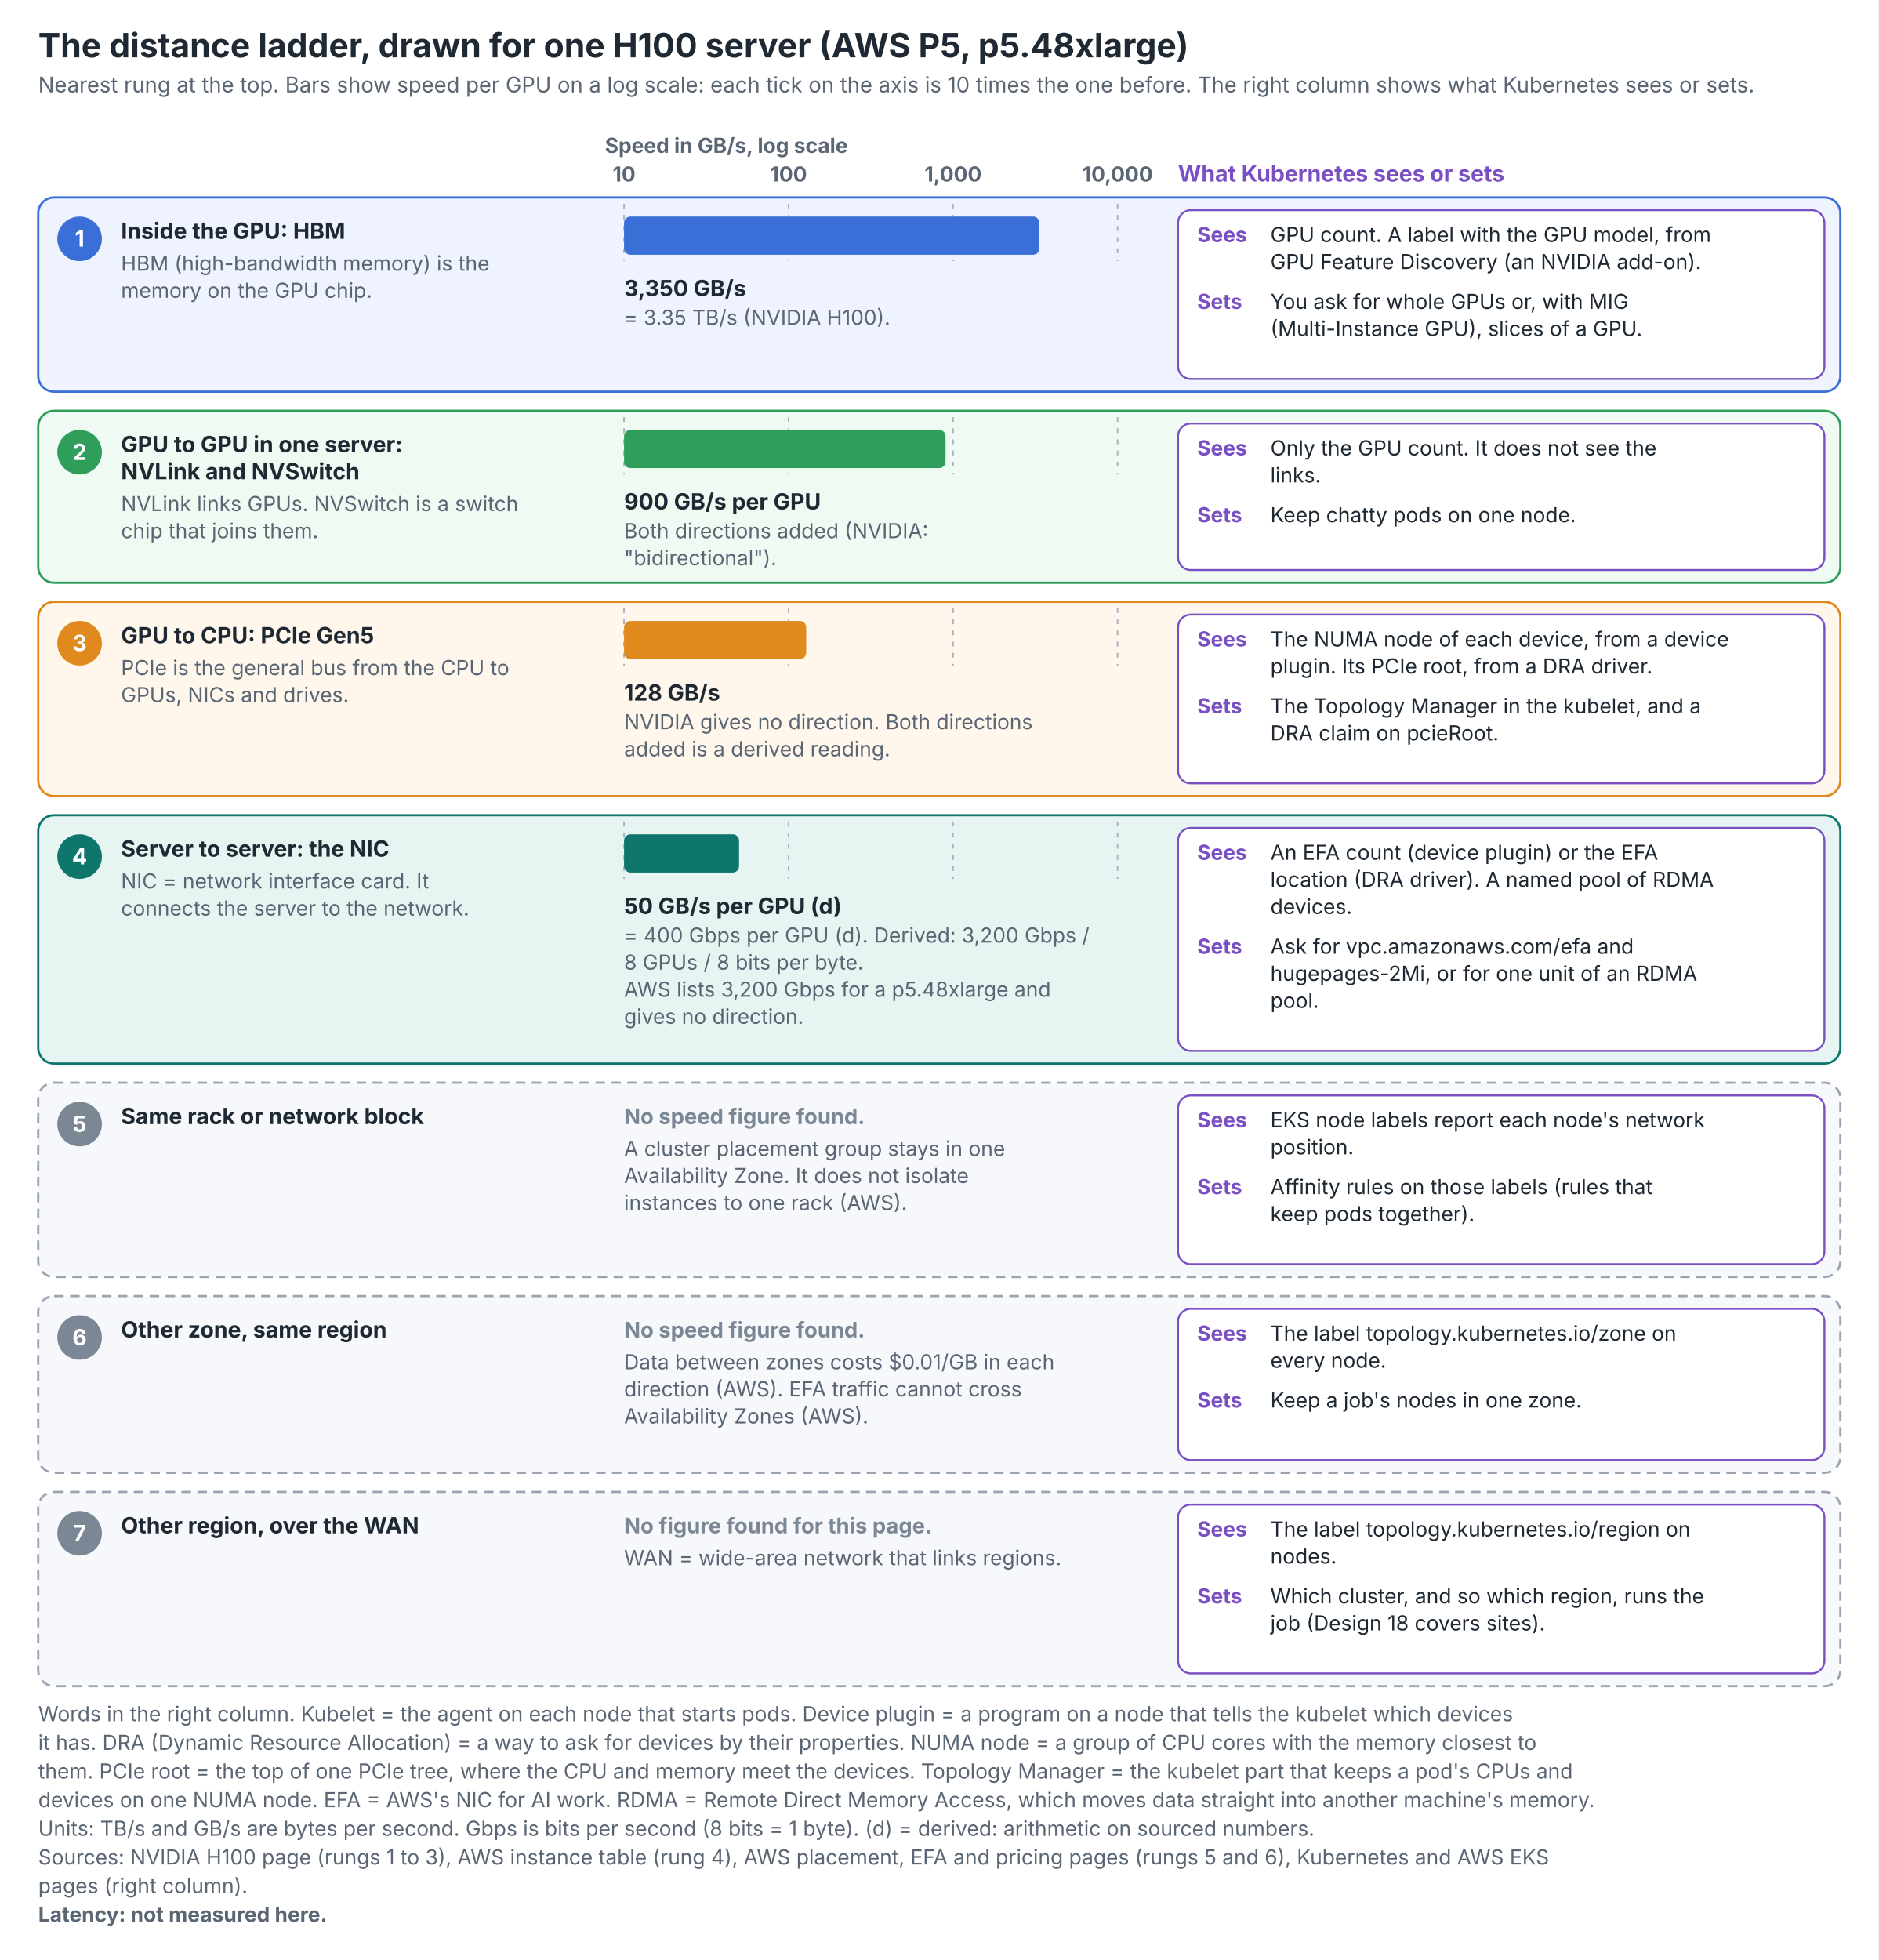
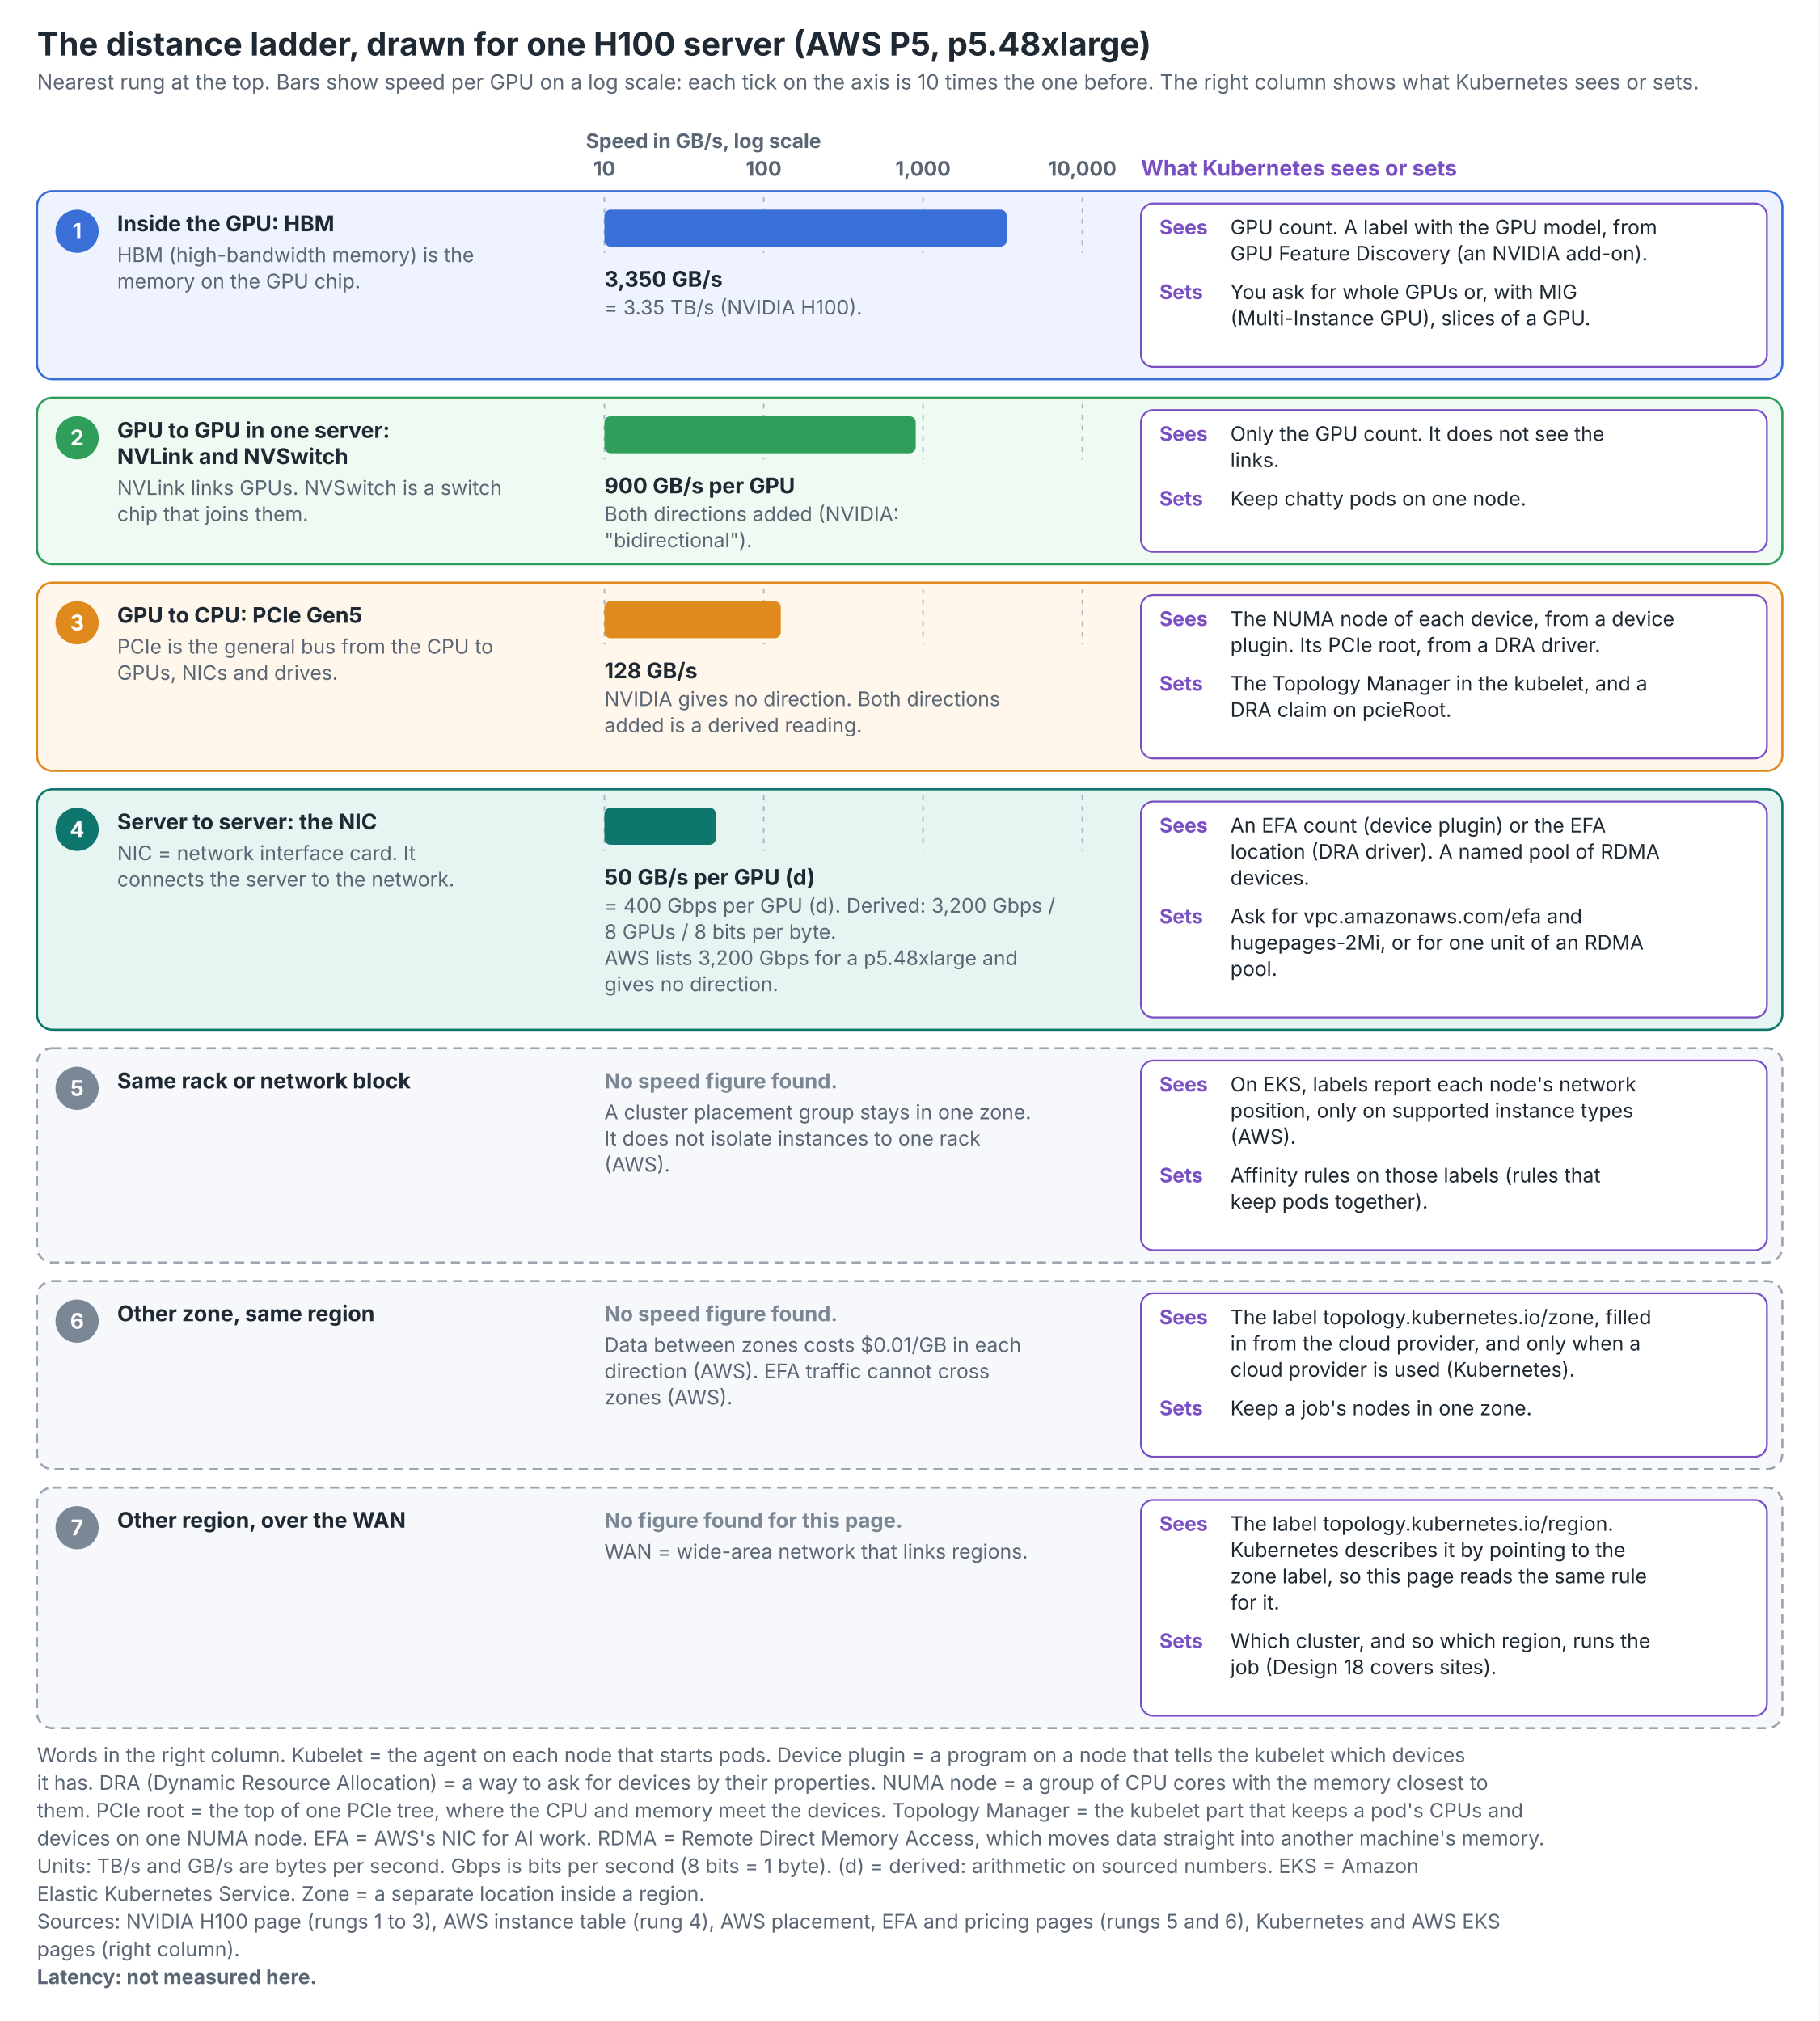
- <svg xmlns="http://www.w3.org/2000/svg" viewBox="0 0 1180 1231" width="1180" height="1231" style="color-scheme: light">
+ <svg xmlns="http://www.w3.org/2000/svg" viewBox="0 0 1180 1311" width="1180" height="1311" style="color-scheme: light">
  <rect width="100%" height="100%" fill="#ffffff" />
  <defs>
    <marker id="ar" viewBox="0 0 10 10" refX="9" refY="5" markerWidth="7" markerHeight="7" orient="auto-start-reverse">
      <path d="M0,0 L10,5 L0,10 z" fill="#5b6675" />
    </marker>
    <marker id="arB" viewBox="0 0 10 10" refX="9" refY="5" markerWidth="7" markerHeight="7" orient="auto-start-reverse">
      <path d="M0,0 L10,5 L0,10 z" fill="#3b6fd8" />
    </marker>
    <marker id="arP" viewBox="0 0 10 10" refX="9" refY="5" markerWidth="7" markerHeight="7" orient="auto-start-reverse">
      <path d="M0,0 L10,5 L0,10 z" fill="#7a4fc4" />
    </marker>
    <marker id="arT" viewBox="0 0 10 10" refX="9" refY="5" markerWidth="7" markerHeight="7" orient="auto-start-reverse">
      <path d="M0,0 L10,5 L0,10 z" fill="#0f766e" />
    </marker>
    <marker id="arG" viewBox="0 0 10 10" refX="9" refY="5" markerWidth="7" markerHeight="7" orient="auto-start-reverse">
      <path d="M0,0 L10,5 L0,10 z" fill="#2f9e5b" />
    </marker>
    <marker id="arO" viewBox="0 0 10 10" refX="9" refY="5" markerWidth="7" markerHeight="7" orient="auto-start-reverse">
      <path d="M0,0 L10,5 L0,10 z" fill="#e08a1e" />
    </marker>
  </defs>
  <text x="24" y="36" font-family="Inter, Segoe UI, Helvetica, Arial, sans-serif" font-size="21" font-weight="700" fill="#1f2933" text-anchor="start">The distance ladder, drawn for one H100 server (AWS P5, p5.48xlarge)</text>
  <text x="24" y="58" font-family="Inter, Segoe UI, Helvetica, Arial, sans-serif" font-size="13.5" font-weight="400" fill="#5b6675" text-anchor="start">Nearest rung at the top. Bars show speed per GPU on a log scale: each tick on the axis is 10 times the one before. The right column shows what Kubernetes sees or sets.</text>
  <text x="380" y="96" font-family="Inter, Segoe UI, Helvetica, Arial, sans-serif" font-size="13" font-weight="700" fill="#5b6675" text-anchor="start">Speed in GB/s, log scale</text>
  <text x="392.0" y="114" font-family="Inter, Segoe UI, Helvetica, Arial, sans-serif" font-size="13" font-weight="700" fill="#5b6675" text-anchor="middle">10</text>
  <text x="495.333" y="114" font-family="Inter, Segoe UI, Helvetica, Arial, sans-serif" font-size="13" font-weight="700" fill="#5b6675" text-anchor="middle">100</text>
  <text x="598.667" y="114" font-family="Inter, Segoe UI, Helvetica, Arial, sans-serif" font-size="13" font-weight="700" fill="#5b6675" text-anchor="middle">1,000</text>
  <text x="702.0" y="114" font-family="Inter, Segoe UI, Helvetica, Arial, sans-serif" font-size="13" font-weight="700" fill="#5b6675" text-anchor="middle">10,000</text>
  <text x="740" y="114" font-family="Inter, Segoe UI, Helvetica, Arial, sans-serif" font-size="14" font-weight="700" fill="#7a4fc4" text-anchor="start">What Kubernetes sees or sets</text>
  <rect x="24" y="124" width="1132" height="122" rx="10" fill="#eef3fd" stroke="#3b6fd8" stroke-width="1.4" />
  <rect x="36" y="136" width="28" height="28" rx="14.0" fill="#3b6fd8" stroke="#3b6fd8" stroke-width="0" />
  <text x="50.0" y="154.9" font-family="Inter, Segoe UI, Helvetica, Arial, sans-serif" font-size="14" font-weight="700" fill="#ffffff" text-anchor="middle">1</text>
  <text x="76" y="150" font-family="Inter, Segoe UI, Helvetica, Arial, sans-serif" font-size="14" font-weight="700" fill="#1f2933" text-anchor="start">Inside the GPU: HBM</text>
  <text x="76" y="170" font-family="Inter, Segoe UI, Helvetica, Arial, sans-serif" font-size="13" font-weight="400" fill="#5b6675" text-anchor="start">HBM (high-bandwidth memory) is the</text>
  <text x="76" y="187" font-family="Inter, Segoe UI, Helvetica, Arial, sans-serif" font-size="13" font-weight="400" fill="#5b6675" text-anchor="start">memory on the GPU chip.</text>
  <path d="M392.0,128 L392.0,164" stroke="#aab4c0" stroke-width="1" fill="none" stroke-dasharray="3 4" />
  <path d="M495.333,128 L495.333,164" stroke="#aab4c0" stroke-width="1" fill="none" stroke-dasharray="3 4" />
  <path d="M598.667,128 L598.667,164" stroke="#aab4c0" stroke-width="1" fill="none" stroke-dasharray="3 4" />
  <path d="M702.0,128 L702.0,164" stroke="#aab4c0" stroke-width="1" fill="none" stroke-dasharray="3 4" />
  <rect x="392" y="136" width="260.921" height="24" rx="4" fill="#3b6fd8" stroke="#3b6fd8" stroke-width="0" />
  <text x="392" y="186" font-family="Inter, Segoe UI, Helvetica, Arial, sans-serif" font-size="14" font-weight="700" fill="#1f2933" text-anchor="start">3,350 GB/s</text>
  <text x="392" y="204" font-family="Inter, Segoe UI, Helvetica, Arial, sans-serif" font-size="13" font-weight="400" fill="#5b6675" text-anchor="start">= 3.35 TB/s (NVIDIA H100).</text>
  <rect x="740" y="132" width="406" height="106" rx="8" fill="#ffffff" stroke="#7a4fc4" stroke-width="1.2" />
  <text x="752" y="152" font-family="Inter, Segoe UI, Helvetica, Arial, sans-serif" font-size="13" font-weight="700" fill="#7a4fc4" text-anchor="start">Sees</text>
  <text x="798" y="152" font-family="Inter, Segoe UI, Helvetica, Arial, sans-serif" font-size="13" font-weight="400" fill="#1f2933" text-anchor="start">GPU count. A label with the GPU model, from</text>
  <text x="798" y="169" font-family="Inter, Segoe UI, Helvetica, Arial, sans-serif" font-size="13" font-weight="400" fill="#1f2933" text-anchor="start">GPU Feature Discovery (an NVIDIA add-on).</text>
  <text x="752" y="194" font-family="Inter, Segoe UI, Helvetica, Arial, sans-serif" font-size="13" font-weight="700" fill="#7a4fc4" text-anchor="start">Sets</text>
  <text x="798" y="194" font-family="Inter, Segoe UI, Helvetica, Arial, sans-serif" font-size="13" font-weight="400" fill="#1f2933" text-anchor="start">You ask for whole GPUs or, with MIG</text>
  <text x="798" y="211" font-family="Inter, Segoe UI, Helvetica, Arial, sans-serif" font-size="13" font-weight="400" fill="#1f2933" text-anchor="start">(Multi-Instance GPU), slices of a GPU.</text>
  <rect x="24" y="258" width="1132" height="108" rx="10" fill="#effaf3" stroke="#2f9e5b" stroke-width="1.4" />
  <rect x="36" y="270" width="28" height="28" rx="14.0" fill="#2f9e5b" stroke="#2f9e5b" stroke-width="0" />
  <text x="50.0" y="288.9" font-family="Inter, Segoe UI, Helvetica, Arial, sans-serif" font-size="14" font-weight="700" fill="#ffffff" text-anchor="middle">2</text>
  <text x="76" y="284" font-family="Inter, Segoe UI, Helvetica, Arial, sans-serif" font-size="14" font-weight="700" fill="#1f2933" text-anchor="start">GPU to GPU in one server:</text>
  <text x="76" y="301" font-family="Inter, Segoe UI, Helvetica, Arial, sans-serif" font-size="14" font-weight="700" fill="#1f2933" text-anchor="start">NVLink and NVSwitch</text>
  <text x="76" y="321" font-family="Inter, Segoe UI, Helvetica, Arial, sans-serif" font-size="13" font-weight="400" fill="#5b6675" text-anchor="start">NVLink links GPUs. NVSwitch is a switch</text>
  <text x="76" y="338" font-family="Inter, Segoe UI, Helvetica, Arial, sans-serif" font-size="13" font-weight="400" fill="#5b6675" text-anchor="start">chip that joins them.</text>
  <path d="M392.0,262 L392.0,298" stroke="#aab4c0" stroke-width="1" fill="none" stroke-dasharray="3 4" />
  <path d="M495.333,262 L495.333,298" stroke="#aab4c0" stroke-width="1" fill="none" stroke-dasharray="3 4" />
  <path d="M598.667,262 L598.667,298" stroke="#aab4c0" stroke-width="1" fill="none" stroke-dasharray="3 4" />
  <path d="M702.0,262 L702.0,298" stroke="#aab4c0" stroke-width="1" fill="none" stroke-dasharray="3 4" />
  <rect x="392" y="270" width="201.938" height="24" rx="4" fill="#2f9e5b" stroke="#2f9e5b" stroke-width="0" />
  <text x="392" y="320" font-family="Inter, Segoe UI, Helvetica, Arial, sans-serif" font-size="14" font-weight="700" fill="#1f2933" text-anchor="start">900 GB/s per GPU</text>
  <text x="392" y="338" font-family="Inter, Segoe UI, Helvetica, Arial, sans-serif" font-size="13" font-weight="400" fill="#5b6675" text-anchor="start">Both directions added (NVIDIA:</text>
  <text x="392" y="355" font-family="Inter, Segoe UI, Helvetica, Arial, sans-serif" font-size="13" font-weight="400" fill="#5b6675" text-anchor="start">"bidirectional").</text>
  <rect x="740" y="266" width="406" height="92" rx="8" fill="#ffffff" stroke="#7a4fc4" stroke-width="1.2" />
  <text x="752" y="286" font-family="Inter, Segoe UI, Helvetica, Arial, sans-serif" font-size="13" font-weight="700" fill="#7a4fc4" text-anchor="start">Sees</text>
  <text x="798" y="286" font-family="Inter, Segoe UI, Helvetica, Arial, sans-serif" font-size="13" font-weight="400" fill="#1f2933" text-anchor="start">Only the GPU count. It does not see the</text>
  <text x="798" y="303" font-family="Inter, Segoe UI, Helvetica, Arial, sans-serif" font-size="13" font-weight="400" fill="#1f2933" text-anchor="start">links.</text>
  <text x="752" y="328" font-family="Inter, Segoe UI, Helvetica, Arial, sans-serif" font-size="13" font-weight="700" fill="#7a4fc4" text-anchor="start">Sets</text>
  <text x="798" y="328" font-family="Inter, Segoe UI, Helvetica, Arial, sans-serif" font-size="13" font-weight="400" fill="#1f2933" text-anchor="start">Keep chatty pods on one node.</text>
  <rect x="24" y="378" width="1132" height="122" rx="10" fill="#fff7ec" stroke="#e08a1e" stroke-width="1.4" />
  <rect x="36" y="390" width="28" height="28" rx="14.0" fill="#e08a1e" stroke="#e08a1e" stroke-width="0" />
  <text x="50.0" y="408.9" font-family="Inter, Segoe UI, Helvetica, Arial, sans-serif" font-size="14" font-weight="700" fill="#ffffff" text-anchor="middle">3</text>
  <text x="76" y="404" font-family="Inter, Segoe UI, Helvetica, Arial, sans-serif" font-size="14" font-weight="700" fill="#1f2933" text-anchor="start">GPU to CPU: PCIe Gen5</text>
  <text x="76" y="424" font-family="Inter, Segoe UI, Helvetica, Arial, sans-serif" font-size="13" font-weight="400" fill="#5b6675" text-anchor="start">PCIe is the general bus from the CPU to</text>
  <text x="76" y="441" font-family="Inter, Segoe UI, Helvetica, Arial, sans-serif" font-size="13" font-weight="400" fill="#5b6675" text-anchor="start">GPUs, NICs and drives.</text>
  <path d="M392.0,382 L392.0,418" stroke="#aab4c0" stroke-width="1" fill="none" stroke-dasharray="3 4" />
  <path d="M495.333,382 L495.333,418" stroke="#aab4c0" stroke-width="1" fill="none" stroke-dasharray="3 4" />
  <path d="M598.667,382 L598.667,418" stroke="#aab4c0" stroke-width="1" fill="none" stroke-dasharray="3 4" />
  <path d="M702.0,382 L702.0,418" stroke="#aab4c0" stroke-width="1" fill="none" stroke-dasharray="3 4" />
  <rect x="392" y="390" width="114.412" height="24" rx="4" fill="#e08a1e" stroke="#e08a1e" stroke-width="0" />
  <text x="392" y="440" font-family="Inter, Segoe UI, Helvetica, Arial, sans-serif" font-size="14" font-weight="700" fill="#1f2933" text-anchor="start">128 GB/s</text>
  <text x="392" y="458" font-family="Inter, Segoe UI, Helvetica, Arial, sans-serif" font-size="13" font-weight="400" fill="#5b6675" text-anchor="start">NVIDIA gives no direction. Both directions</text>
  <text x="392" y="475" font-family="Inter, Segoe UI, Helvetica, Arial, sans-serif" font-size="13" font-weight="400" fill="#5b6675" text-anchor="start">added is a derived reading.</text>
  <rect x="740" y="386" width="406" height="106" rx="8" fill="#ffffff" stroke="#7a4fc4" stroke-width="1.2" />
  <text x="752" y="406" font-family="Inter, Segoe UI, Helvetica, Arial, sans-serif" font-size="13" font-weight="700" fill="#7a4fc4" text-anchor="start">Sees</text>
  <text x="798" y="406" font-family="Inter, Segoe UI, Helvetica, Arial, sans-serif" font-size="13" font-weight="400" fill="#1f2933" text-anchor="start">The NUMA node of each device, from a device</text>
  <text x="798" y="423" font-family="Inter, Segoe UI, Helvetica, Arial, sans-serif" font-size="13" font-weight="400" fill="#1f2933" text-anchor="start">plugin. Its PCIe root, from a DRA driver.</text>
  <text x="752" y="448" font-family="Inter, Segoe UI, Helvetica, Arial, sans-serif" font-size="13" font-weight="700" fill="#7a4fc4" text-anchor="start">Sets</text>
  <text x="798" y="448" font-family="Inter, Segoe UI, Helvetica, Arial, sans-serif" font-size="13" font-weight="400" fill="#1f2933" text-anchor="start">The Topology Manager in the kubelet, and a</text>
  <text x="798" y="465" font-family="Inter, Segoe UI, Helvetica, Arial, sans-serif" font-size="13" font-weight="400" fill="#1f2933" text-anchor="start">DRA claim on pcieRoot.</text>
  <rect x="24" y="512" width="1132" height="156" rx="10" fill="#e6f4f2" stroke="#0f766e" stroke-width="1.4" />
  <rect x="36" y="524" width="28" height="28" rx="14.0" fill="#0f766e" stroke="#0f766e" stroke-width="0" />
  <text x="50.0" y="542.9" font-family="Inter, Segoe UI, Helvetica, Arial, sans-serif" font-size="14" font-weight="700" fill="#ffffff" text-anchor="middle">4</text>
  <text x="76" y="538" font-family="Inter, Segoe UI, Helvetica, Arial, sans-serif" font-size="14" font-weight="700" fill="#1f2933" text-anchor="start">Server to server: the NIC</text>
  <text x="76" y="558" font-family="Inter, Segoe UI, Helvetica, Arial, sans-serif" font-size="13" font-weight="400" fill="#5b6675" text-anchor="start">NIC = network interface card. It</text>
  <text x="76" y="575" font-family="Inter, Segoe UI, Helvetica, Arial, sans-serif" font-size="13" font-weight="400" fill="#5b6675" text-anchor="start">connects the server to the network.</text>
  <path d="M392.0,516 L392.0,552" stroke="#aab4c0" stroke-width="1" fill="none" stroke-dasharray="3 4" />
  <path d="M495.333,516 L495.333,552" stroke="#aab4c0" stroke-width="1" fill="none" stroke-dasharray="3 4" />
  <path d="M598.667,516 L598.667,552" stroke="#aab4c0" stroke-width="1" fill="none" stroke-dasharray="3 4" />
  <path d="M702.0,516 L702.0,552" stroke="#aab4c0" stroke-width="1" fill="none" stroke-dasharray="3 4" />
  <rect x="392" y="524" width="72.227" height="24" rx="4" fill="#0f766e" stroke="#0f766e" stroke-width="0" />
  <text x="392" y="574" font-family="Inter, Segoe UI, Helvetica, Arial, sans-serif" font-size="14" font-weight="700" fill="#1f2933" text-anchor="start">50 GB/s per GPU (d)</text>
  <text x="392" y="592" font-family="Inter, Segoe UI, Helvetica, Arial, sans-serif" font-size="13" font-weight="400" fill="#5b6675" text-anchor="start">= 400 Gbps per GPU (d). Derived: 3,200 Gbps /</text>
  <text x="392" y="609" font-family="Inter, Segoe UI, Helvetica, Arial, sans-serif" font-size="13" font-weight="400" fill="#5b6675" text-anchor="start">8 GPUs / 8 bits per byte.</text>
  <text x="392" y="626" font-family="Inter, Segoe UI, Helvetica, Arial, sans-serif" font-size="13" font-weight="400" fill="#5b6675" text-anchor="start">AWS lists 3,200 Gbps for a p5.48xlarge and</text>
  <text x="392" y="643" font-family="Inter, Segoe UI, Helvetica, Arial, sans-serif" font-size="13" font-weight="400" fill="#5b6675" text-anchor="start">gives no direction.</text>
  <rect x="740" y="520" width="406" height="140" rx="8" fill="#ffffff" stroke="#7a4fc4" stroke-width="1.2" />
  <text x="752" y="540" font-family="Inter, Segoe UI, Helvetica, Arial, sans-serif" font-size="13" font-weight="700" fill="#7a4fc4" text-anchor="start">Sees</text>
  <text x="798" y="540" font-family="Inter, Segoe UI, Helvetica, Arial, sans-serif" font-size="13" font-weight="400" fill="#1f2933" text-anchor="start">An EFA count (device plugin) or the EFA</text>
  <text x="798" y="557" font-family="Inter, Segoe UI, Helvetica, Arial, sans-serif" font-size="13" font-weight="400" fill="#1f2933" text-anchor="start">location (DRA driver). A named pool of RDMA</text>
  <text x="798" y="574" font-family="Inter, Segoe UI, Helvetica, Arial, sans-serif" font-size="13" font-weight="400" fill="#1f2933" text-anchor="start">devices.</text>
  <text x="752" y="599" font-family="Inter, Segoe UI, Helvetica, Arial, sans-serif" font-size="13" font-weight="700" fill="#7a4fc4" text-anchor="start">Sets</text>
  <text x="798" y="599" font-family="Inter, Segoe UI, Helvetica, Arial, sans-serif" font-size="13" font-weight="400" fill="#1f2933" text-anchor="start">Ask for vpc.amazonaws.com/efa and</text>
  <text x="798" y="616" font-family="Inter, Segoe UI, Helvetica, Arial, sans-serif" font-size="13" font-weight="400" fill="#1f2933" text-anchor="start">hugepages-2Mi, or for one unit of an RDMA</text>
  <text x="798" y="633" font-family="Inter, Segoe UI, Helvetica, Arial, sans-serif" font-size="13" font-weight="400" fill="#1f2933" text-anchor="start">pool.</text>
-   <rect x="24" y="680" width="1132" height="122" rx="10" fill="#f6f8fb" stroke="#9aa5b1" stroke-width="1.4" stroke-dasharray="6 4" />
+   <rect x="24" y="680" width="1132" height="139" rx="10" fill="#f6f8fb" stroke="#9aa5b1" stroke-width="1.4" stroke-dasharray="6 4" />
  <rect x="36" y="692" width="28" height="28" rx="14.0" fill="#7b8794" stroke="#7b8794" stroke-width="0" />
  <text x="50.0" y="710.9" font-family="Inter, Segoe UI, Helvetica, Arial, sans-serif" font-size="14" font-weight="700" fill="#ffffff" text-anchor="middle">5</text>
  <text x="76" y="706" font-family="Inter, Segoe UI, Helvetica, Arial, sans-serif" font-size="14" font-weight="700" fill="#1f2933" text-anchor="start">Same rack or network block</text>
  <text x="392" y="706" font-family="Inter, Segoe UI, Helvetica, Arial, sans-serif" font-size="13.5" font-weight="700" fill="#7b8794" text-anchor="start">No speed figure found.</text>
-   <text x="392" y="726" font-family="Inter, Segoe UI, Helvetica, Arial, sans-serif" font-size="13" font-weight="400" fill="#5b6675" text-anchor="start">A cluster placement group stays in one</text>
-   <text x="392" y="743" font-family="Inter, Segoe UI, Helvetica, Arial, sans-serif" font-size="13" font-weight="400" fill="#5b6675" text-anchor="start">Availability Zone. It does not isolate</text>
-   <text x="392" y="760" font-family="Inter, Segoe UI, Helvetica, Arial, sans-serif" font-size="13" font-weight="400" fill="#5b6675" text-anchor="start">instances to one rack (AWS).</text>
-   <rect x="740" y="688" width="406" height="106" rx="8" fill="#ffffff" stroke="#7a4fc4" stroke-width="1.2" />
+   <text x="392" y="726" font-family="Inter, Segoe UI, Helvetica, Arial, sans-serif" font-size="13" font-weight="400" fill="#5b6675" text-anchor="start">A cluster placement group stays in one zone.</text>
+   <text x="392" y="743" font-family="Inter, Segoe UI, Helvetica, Arial, sans-serif" font-size="13" font-weight="400" fill="#5b6675" text-anchor="start">It does not isolate instances to one rack</text>
+   <text x="392" y="760" font-family="Inter, Segoe UI, Helvetica, Arial, sans-serif" font-size="13" font-weight="400" fill="#5b6675" text-anchor="start">(AWS).</text>
+   <rect x="740" y="688" width="406" height="123" rx="8" fill="#ffffff" stroke="#7a4fc4" stroke-width="1.2" />
  <text x="752" y="708" font-family="Inter, Segoe UI, Helvetica, Arial, sans-serif" font-size="13" font-weight="700" fill="#7a4fc4" text-anchor="start">Sees</text>
-   <text x="798" y="708" font-family="Inter, Segoe UI, Helvetica, Arial, sans-serif" font-size="13" font-weight="400" fill="#1f2933" text-anchor="start">EKS node labels report each node's network</text>
-   <text x="798" y="725" font-family="Inter, Segoe UI, Helvetica, Arial, sans-serif" font-size="13" font-weight="400" fill="#1f2933" text-anchor="start">position.</text>
-   <text x="752" y="750" font-family="Inter, Segoe UI, Helvetica, Arial, sans-serif" font-size="13" font-weight="700" fill="#7a4fc4" text-anchor="start">Sets</text>
-   <text x="798" y="750" font-family="Inter, Segoe UI, Helvetica, Arial, sans-serif" font-size="13" font-weight="400" fill="#1f2933" text-anchor="start">Affinity rules on those labels (rules that</text>
-   <text x="798" y="767" font-family="Inter, Segoe UI, Helvetica, Arial, sans-serif" font-size="13" font-weight="400" fill="#1f2933" text-anchor="start">keep pods together).</text>
-   <rect x="24" y="814" width="1132" height="111" rx="10" fill="#f6f8fb" stroke="#9aa5b1" stroke-width="1.4" stroke-dasharray="6 4" />
-   <rect x="36" y="826" width="28" height="28" rx="14.0" fill="#7b8794" stroke="#7b8794" stroke-width="0" />
-   <text x="50.0" y="844.9" font-family="Inter, Segoe UI, Helvetica, Arial, sans-serif" font-size="14" font-weight="700" fill="#ffffff" text-anchor="middle">6</text>
-   <text x="76" y="840" font-family="Inter, Segoe UI, Helvetica, Arial, sans-serif" font-size="14" font-weight="700" fill="#1f2933" text-anchor="start">Other zone, same region</text>
-   <text x="392" y="840" font-family="Inter, Segoe UI, Helvetica, Arial, sans-serif" font-size="13.5" font-weight="700" fill="#7b8794" text-anchor="start">No speed figure found.</text>
-   <text x="392" y="860" font-family="Inter, Segoe UI, Helvetica, Arial, sans-serif" font-size="13" font-weight="400" fill="#5b6675" text-anchor="start">Data between zones costs $0.01/GB in each</text>
-   <text x="392" y="877" font-family="Inter, Segoe UI, Helvetica, Arial, sans-serif" font-size="13" font-weight="400" fill="#5b6675" text-anchor="start">direction (AWS). EFA traffic cannot cross</text>
-   <text x="392" y="894" font-family="Inter, Segoe UI, Helvetica, Arial, sans-serif" font-size="13" font-weight="400" fill="#5b6675" text-anchor="start">Availability Zones (AWS).</text>
-   <rect x="740" y="822" width="406" height="95" rx="8" fill="#ffffff" stroke="#7a4fc4" stroke-width="1.2" />
-   <text x="752" y="842" font-family="Inter, Segoe UI, Helvetica, Arial, sans-serif" font-size="13" font-weight="700" fill="#7a4fc4" text-anchor="start">Sees</text>
-   <text x="798" y="842" font-family="Inter, Segoe UI, Helvetica, Arial, sans-serif" font-size="13" font-weight="400" fill="#1f2933" text-anchor="start">The label topology.kubernetes.io/zone on</text>
-   <text x="798" y="859" font-family="Inter, Segoe UI, Helvetica, Arial, sans-serif" font-size="13" font-weight="400" fill="#1f2933" text-anchor="start">every node.</text>
-   <text x="752" y="884" font-family="Inter, Segoe UI, Helvetica, Arial, sans-serif" font-size="13" font-weight="700" fill="#7a4fc4" text-anchor="start">Sets</text>
-   <text x="798" y="884" font-family="Inter, Segoe UI, Helvetica, Arial, sans-serif" font-size="13" font-weight="400" fill="#1f2933" text-anchor="start">Keep a job's nodes in one zone.</text>
-   <rect x="24" y="937" width="1132" height="122" rx="10" fill="#f6f8fb" stroke="#9aa5b1" stroke-width="1.4" stroke-dasharray="6 4" />
-   <rect x="36" y="949" width="28" height="28" rx="14.0" fill="#7b8794" stroke="#7b8794" stroke-width="0" />
-   <text x="50.0" y="967.9" font-family="Inter, Segoe UI, Helvetica, Arial, sans-serif" font-size="14" font-weight="700" fill="#ffffff" text-anchor="middle">7</text>
-   <text x="76" y="963" font-family="Inter, Segoe UI, Helvetica, Arial, sans-serif" font-size="14" font-weight="700" fill="#1f2933" text-anchor="start">Other region, over the WAN</text>
-   <text x="392" y="963" font-family="Inter, Segoe UI, Helvetica, Arial, sans-serif" font-size="13.5" font-weight="700" fill="#7b8794" text-anchor="start">No figure found for this page.</text>
-   <text x="392" y="983" font-family="Inter, Segoe UI, Helvetica, Arial, sans-serif" font-size="13" font-weight="400" fill="#5b6675" text-anchor="start">WAN = wide-area network that links regions.</text>
-   <rect x="740" y="945" width="406" height="106" rx="8" fill="#ffffff" stroke="#7a4fc4" stroke-width="1.2" />
-   <text x="752" y="965" font-family="Inter, Segoe UI, Helvetica, Arial, sans-serif" font-size="13" font-weight="700" fill="#7a4fc4" text-anchor="start">Sees</text>
-   <text x="798" y="965" font-family="Inter, Segoe UI, Helvetica, Arial, sans-serif" font-size="13" font-weight="400" fill="#1f2933" text-anchor="start">The label topology.kubernetes.io/region on</text>
-   <text x="798" y="982" font-family="Inter, Segoe UI, Helvetica, Arial, sans-serif" font-size="13" font-weight="400" fill="#1f2933" text-anchor="start">nodes.</text>
-   <text x="752" y="1007" font-family="Inter, Segoe UI, Helvetica, Arial, sans-serif" font-size="13" font-weight="700" fill="#7a4fc4" text-anchor="start">Sets</text>
-   <text x="798" y="1007" font-family="Inter, Segoe UI, Helvetica, Arial, sans-serif" font-size="13" font-weight="400" fill="#1f2933" text-anchor="start">Which cluster, and so which region, runs the</text>
-   <text x="798" y="1024" font-family="Inter, Segoe UI, Helvetica, Arial, sans-serif" font-size="13" font-weight="400" fill="#1f2933" text-anchor="start">job (Design 18 covers sites).</text>
-   <text x="24" y="1081" font-family="Inter, Segoe UI, Helvetica, Arial, sans-serif" font-size="13" font-weight="400" fill="#5b6675" text-anchor="start">Words in the right column. Kubelet = the agent on each node that starts pods. Device plugin = a program on a node that tells the kubelet which devices</text>
-   <text x="24" y="1099" font-family="Inter, Segoe UI, Helvetica, Arial, sans-serif" font-size="13" font-weight="400" fill="#5b6675" text-anchor="start">it has. DRA (Dynamic Resource Allocation) = a way to ask for devices by their properties. NUMA node = a group of CPU cores with the memory closest to</text>
-   <text x="24" y="1117" font-family="Inter, Segoe UI, Helvetica, Arial, sans-serif" font-size="13" font-weight="400" fill="#5b6675" text-anchor="start">them. PCIe root = the top of one PCIe tree, where the CPU and memory meet the devices. Topology Manager = the kubelet part that keeps a pod's CPUs and</text>
-   <text x="24" y="1135" font-family="Inter, Segoe UI, Helvetica, Arial, sans-serif" font-size="13" font-weight="400" fill="#5b6675" text-anchor="start">devices on one NUMA node. EFA = AWS's NIC for AI work. RDMA = Remote Direct Memory Access, which moves data straight into another machine's memory.</text>
-   <text x="24" y="1153" font-family="Inter, Segoe UI, Helvetica, Arial, sans-serif" font-size="13" font-weight="400" fill="#5b6675" text-anchor="start">Units: TB/s and GB/s are bytes per second. Gbps is bits per second (8 bits = 1 byte). (d) = derived: arithmetic on sourced numbers.</text>
-   <text x="24" y="1171" font-family="Inter, Segoe UI, Helvetica, Arial, sans-serif" font-size="13" font-weight="400" fill="#5b6675" text-anchor="start">Sources: NVIDIA H100 page (rungs 1 to 3), AWS instance table (rung 4), AWS placement, EFA and pricing pages (rungs 5 and 6), Kubernetes and AWS EKS</text>
-   <text x="24" y="1189" font-family="Inter, Segoe UI, Helvetica, Arial, sans-serif" font-size="13" font-weight="400" fill="#5b6675" text-anchor="start">pages (right column).</text>
-   <text x="24" y="1207" font-family="Inter, Segoe UI, Helvetica, Arial, sans-serif" font-size="13" font-weight="700" fill="#5b6675" text-anchor="start">Latency: not measured here.</text>
+   <text x="798" y="708" font-family="Inter, Segoe UI, Helvetica, Arial, sans-serif" font-size="13" font-weight="400" fill="#1f2933" text-anchor="start">On EKS, labels report each node's network</text>
+   <text x="798" y="725" font-family="Inter, Segoe UI, Helvetica, Arial, sans-serif" font-size="13" font-weight="400" fill="#1f2933" text-anchor="start">position, only on supported instance types</text>
+   <text x="798" y="742" font-family="Inter, Segoe UI, Helvetica, Arial, sans-serif" font-size="13" font-weight="400" fill="#1f2933" text-anchor="start">(AWS).</text>
+   <text x="752" y="767" font-family="Inter, Segoe UI, Helvetica, Arial, sans-serif" font-size="13" font-weight="700" fill="#7a4fc4" text-anchor="start">Sets</text>
+   <text x="798" y="767" font-family="Inter, Segoe UI, Helvetica, Arial, sans-serif" font-size="13" font-weight="400" fill="#1f2933" text-anchor="start">Affinity rules on those labels (rules that</text>
+   <text x="798" y="784" font-family="Inter, Segoe UI, Helvetica, Arial, sans-serif" font-size="13" font-weight="400" fill="#1f2933" text-anchor="start">keep pods together).</text>
+   <rect x="24" y="831" width="1132" height="122" rx="10" fill="#f6f8fb" stroke="#9aa5b1" stroke-width="1.4" stroke-dasharray="6 4" />
+   <rect x="36" y="843" width="28" height="28" rx="14.0" fill="#7b8794" stroke="#7b8794" stroke-width="0" />
+   <text x="50.0" y="861.9" font-family="Inter, Segoe UI, Helvetica, Arial, sans-serif" font-size="14" font-weight="700" fill="#ffffff" text-anchor="middle">6</text>
+   <text x="76" y="857" font-family="Inter, Segoe UI, Helvetica, Arial, sans-serif" font-size="14" font-weight="700" fill="#1f2933" text-anchor="start">Other zone, same region</text>
+   <text x="392" y="857" font-family="Inter, Segoe UI, Helvetica, Arial, sans-serif" font-size="13.5" font-weight="700" fill="#7b8794" text-anchor="start">No speed figure found.</text>
+   <text x="392" y="877" font-family="Inter, Segoe UI, Helvetica, Arial, sans-serif" font-size="13" font-weight="400" fill="#5b6675" text-anchor="start">Data between zones costs $0.01/GB in each</text>
+   <text x="392" y="894" font-family="Inter, Segoe UI, Helvetica, Arial, sans-serif" font-size="13" font-weight="400" fill="#5b6675" text-anchor="start">direction (AWS). EFA traffic cannot cross</text>
+   <text x="392" y="911" font-family="Inter, Segoe UI, Helvetica, Arial, sans-serif" font-size="13" font-weight="400" fill="#5b6675" text-anchor="start">zones (AWS).</text>
+   <rect x="740" y="839" width="406" height="106" rx="8" fill="#ffffff" stroke="#7a4fc4" stroke-width="1.2" />
+   <text x="752" y="859" font-family="Inter, Segoe UI, Helvetica, Arial, sans-serif" font-size="13" font-weight="700" fill="#7a4fc4" text-anchor="start">Sees</text>
+   <text x="798" y="859" font-family="Inter, Segoe UI, Helvetica, Arial, sans-serif" font-size="13" font-weight="400" fill="#1f2933" text-anchor="start">The label topology.kubernetes.io/zone, filled</text>
+   <text x="798" y="876" font-family="Inter, Segoe UI, Helvetica, Arial, sans-serif" font-size="13" font-weight="400" fill="#1f2933" text-anchor="start">in from the cloud provider, and only when a</text>
+   <text x="798" y="893" font-family="Inter, Segoe UI, Helvetica, Arial, sans-serif" font-size="13" font-weight="400" fill="#1f2933" text-anchor="start">cloud provider is used (Kubernetes).</text>
+   <text x="752" y="918" font-family="Inter, Segoe UI, Helvetica, Arial, sans-serif" font-size="13" font-weight="700" fill="#7a4fc4" text-anchor="start">Sets</text>
+   <text x="798" y="918" font-family="Inter, Segoe UI, Helvetica, Arial, sans-serif" font-size="13" font-weight="400" fill="#1f2933" text-anchor="start">Keep a job's nodes in one zone.</text>
+   <rect x="24" y="965" width="1132" height="156" rx="10" fill="#f6f8fb" stroke="#9aa5b1" stroke-width="1.4" stroke-dasharray="6 4" />
+   <rect x="36" y="977" width="28" height="28" rx="14.0" fill="#7b8794" stroke="#7b8794" stroke-width="0" />
+   <text x="50.0" y="995.9" font-family="Inter, Segoe UI, Helvetica, Arial, sans-serif" font-size="14" font-weight="700" fill="#ffffff" text-anchor="middle">7</text>
+   <text x="76" y="991" font-family="Inter, Segoe UI, Helvetica, Arial, sans-serif" font-size="14" font-weight="700" fill="#1f2933" text-anchor="start">Other region, over the WAN</text>
+   <text x="392" y="991" font-family="Inter, Segoe UI, Helvetica, Arial, sans-serif" font-size="13.5" font-weight="700" fill="#7b8794" text-anchor="start">No figure found for this page.</text>
+   <text x="392" y="1011" font-family="Inter, Segoe UI, Helvetica, Arial, sans-serif" font-size="13" font-weight="400" fill="#5b6675" text-anchor="start">WAN = wide-area network that links regions.</text>
+   <rect x="740" y="973" width="406" height="140" rx="8" fill="#ffffff" stroke="#7a4fc4" stroke-width="1.2" />
+   <text x="752" y="993" font-family="Inter, Segoe UI, Helvetica, Arial, sans-serif" font-size="13" font-weight="700" fill="#7a4fc4" text-anchor="start">Sees</text>
+   <text x="798" y="993" font-family="Inter, Segoe UI, Helvetica, Arial, sans-serif" font-size="13" font-weight="400" fill="#1f2933" text-anchor="start">The label topology.kubernetes.io/region.</text>
+   <text x="798" y="1010" font-family="Inter, Segoe UI, Helvetica, Arial, sans-serif" font-size="13" font-weight="400" fill="#1f2933" text-anchor="start">Kubernetes describes it by pointing to the</text>
+   <text x="798" y="1027" font-family="Inter, Segoe UI, Helvetica, Arial, sans-serif" font-size="13" font-weight="400" fill="#1f2933" text-anchor="start">zone label, so this page reads the same rule</text>
+   <text x="798" y="1044" font-family="Inter, Segoe UI, Helvetica, Arial, sans-serif" font-size="13" font-weight="400" fill="#1f2933" text-anchor="start">for it.</text>
+   <text x="752" y="1069" font-family="Inter, Segoe UI, Helvetica, Arial, sans-serif" font-size="13" font-weight="700" fill="#7a4fc4" text-anchor="start">Sets</text>
+   <text x="798" y="1069" font-family="Inter, Segoe UI, Helvetica, Arial, sans-serif" font-size="13" font-weight="400" fill="#1f2933" text-anchor="start">Which cluster, and so which region, runs the</text>
+   <text x="798" y="1086" font-family="Inter, Segoe UI, Helvetica, Arial, sans-serif" font-size="13" font-weight="400" fill="#1f2933" text-anchor="start">job (Design 18 covers sites).</text>
+   <text x="24" y="1143" font-family="Inter, Segoe UI, Helvetica, Arial, sans-serif" font-size="13" font-weight="400" fill="#5b6675" text-anchor="start">Words in the right column. Kubelet = the agent on each node that starts pods. Device plugin = a program on a node that tells the kubelet which devices</text>
+   <text x="24" y="1161" font-family="Inter, Segoe UI, Helvetica, Arial, sans-serif" font-size="13" font-weight="400" fill="#5b6675" text-anchor="start">it has. DRA (Dynamic Resource Allocation) = a way to ask for devices by their properties. NUMA node = a group of CPU cores with the memory closest to</text>
+   <text x="24" y="1179" font-family="Inter, Segoe UI, Helvetica, Arial, sans-serif" font-size="13" font-weight="400" fill="#5b6675" text-anchor="start">them. PCIe root = the top of one PCIe tree, where the CPU and memory meet the devices. Topology Manager = the kubelet part that keeps a pod's CPUs and</text>
+   <text x="24" y="1197" font-family="Inter, Segoe UI, Helvetica, Arial, sans-serif" font-size="13" font-weight="400" fill="#5b6675" text-anchor="start">devices on one NUMA node. EFA = AWS's NIC for AI work. RDMA = Remote Direct Memory Access, which moves data straight into another machine's memory.</text>
+   <text x="24" y="1215" font-family="Inter, Segoe UI, Helvetica, Arial, sans-serif" font-size="13" font-weight="400" fill="#5b6675" text-anchor="start">Units: TB/s and GB/s are bytes per second. Gbps is bits per second (8 bits = 1 byte). (d) = derived: arithmetic on sourced numbers. EKS = Amazon</text>
+   <text x="24" y="1233" font-family="Inter, Segoe UI, Helvetica, Arial, sans-serif" font-size="13" font-weight="400" fill="#5b6675" text-anchor="start">Elastic Kubernetes Service. Zone = a separate location inside a region.</text>
+   <text x="24" y="1251" font-family="Inter, Segoe UI, Helvetica, Arial, sans-serif" font-size="13" font-weight="400" fill="#5b6675" text-anchor="start">Sources: NVIDIA H100 page (rungs 1 to 3), AWS instance table (rung 4), AWS placement, EFA and pricing pages (rungs 5 and 6), Kubernetes and AWS EKS</text>
+   <text x="24" y="1269" font-family="Inter, Segoe UI, Helvetica, Arial, sans-serif" font-size="13" font-weight="400" fill="#5b6675" text-anchor="start">pages (right column).</text>
+   <text x="24" y="1287" font-family="Inter, Segoe UI, Helvetica, Arial, sans-serif" font-size="13" font-weight="700" fill="#5b6675" text-anchor="start">Latency: not measured here.</text>
</svg>
